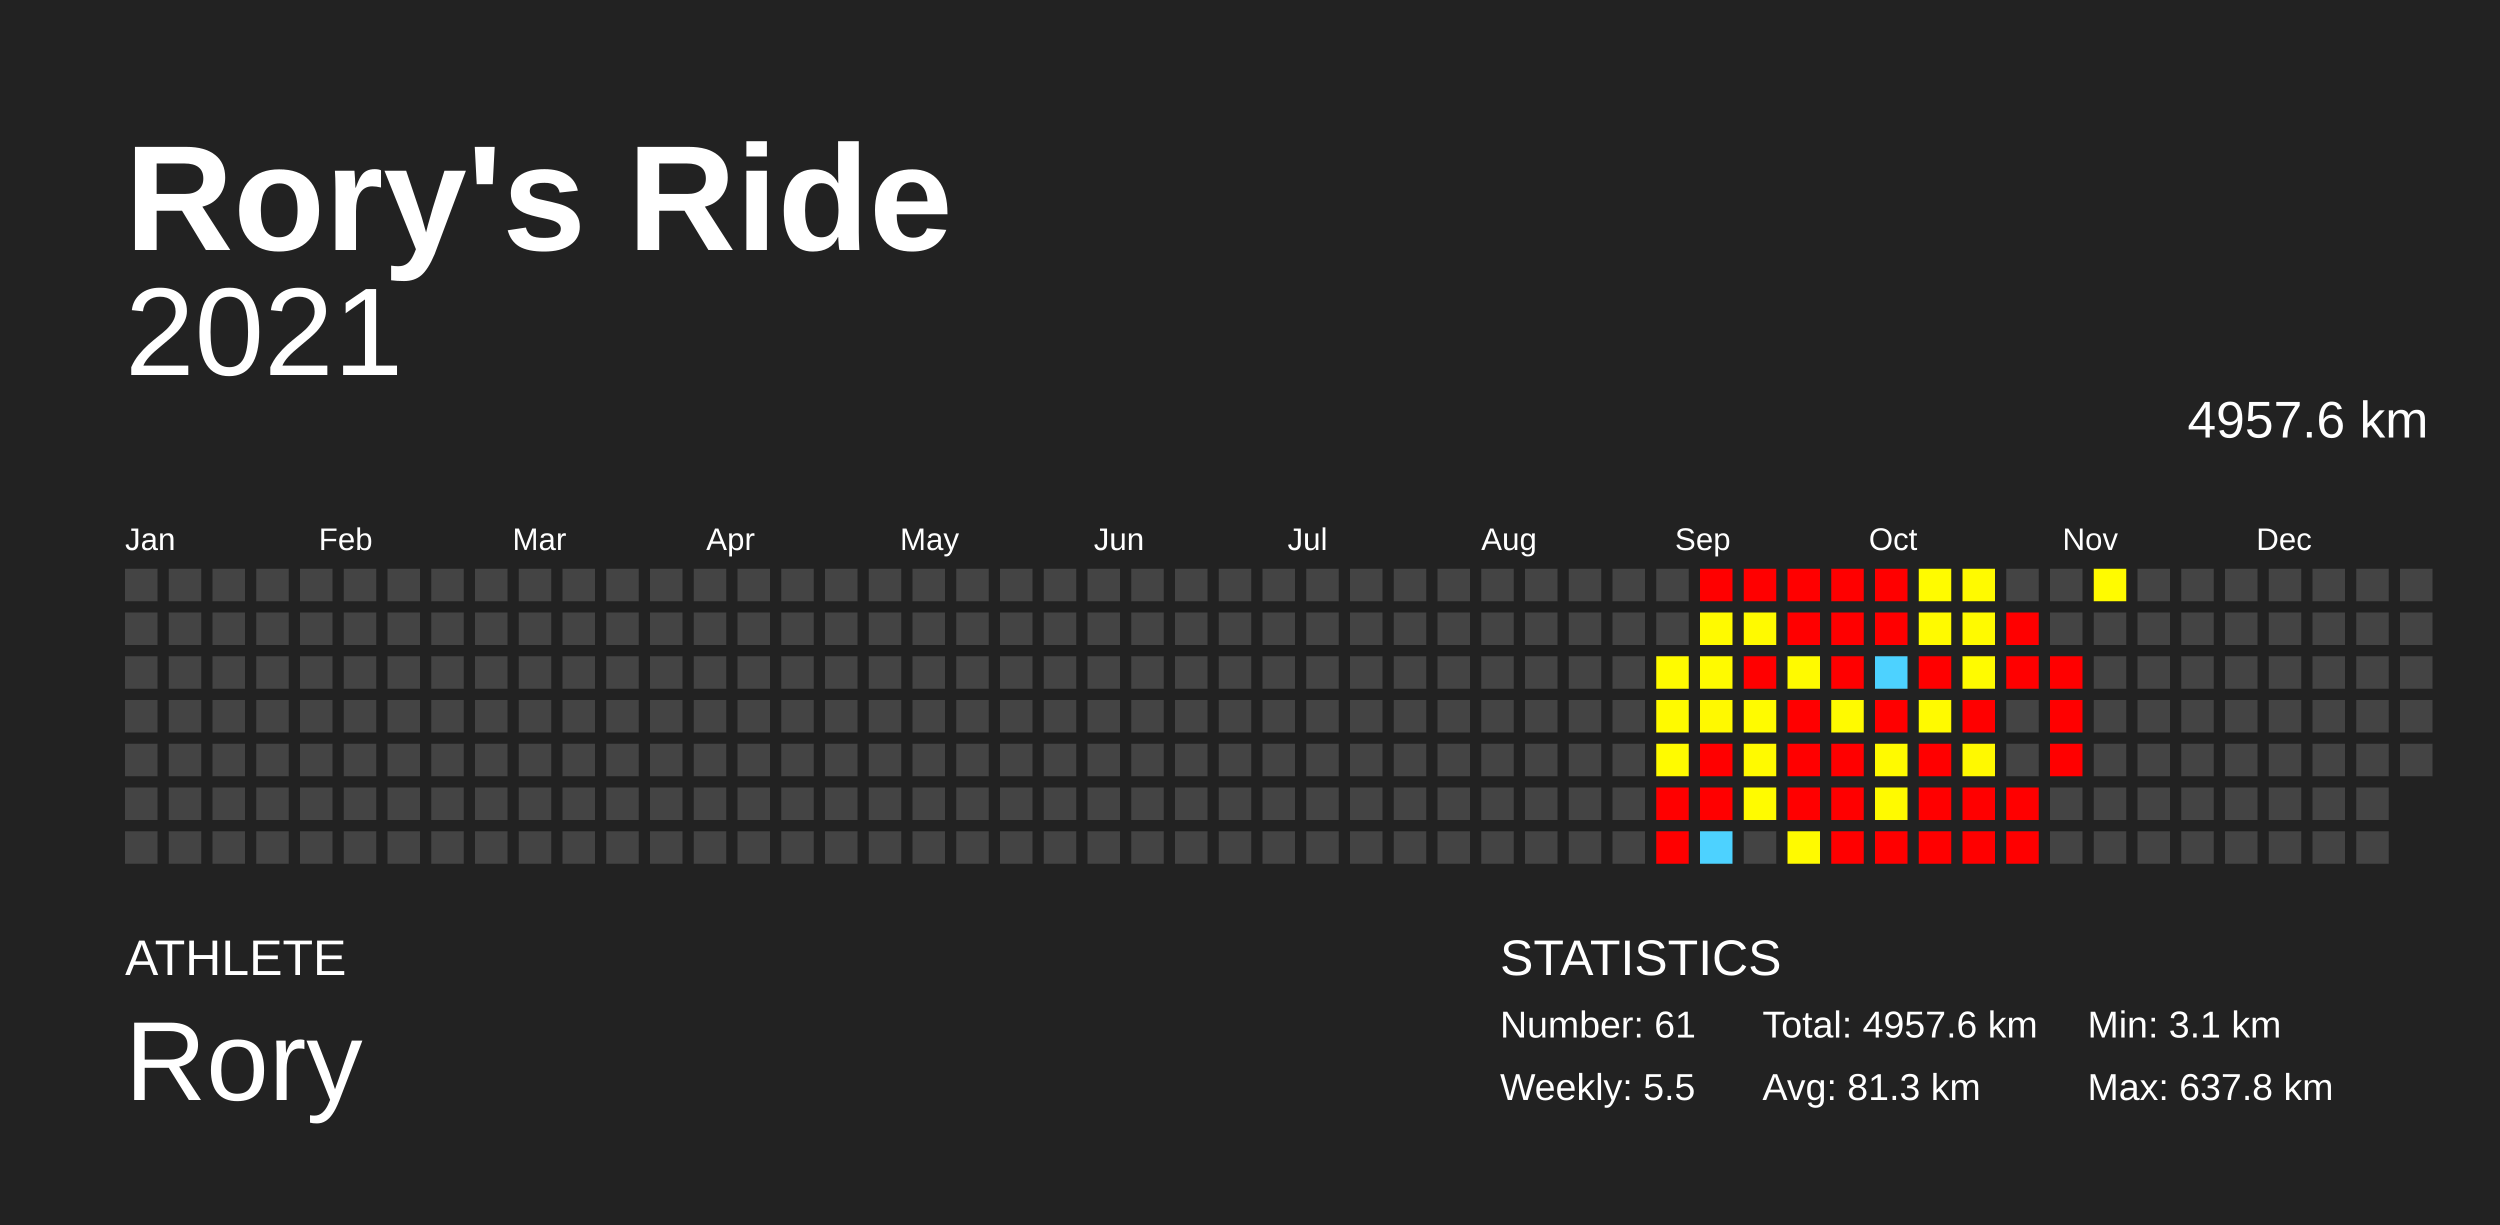
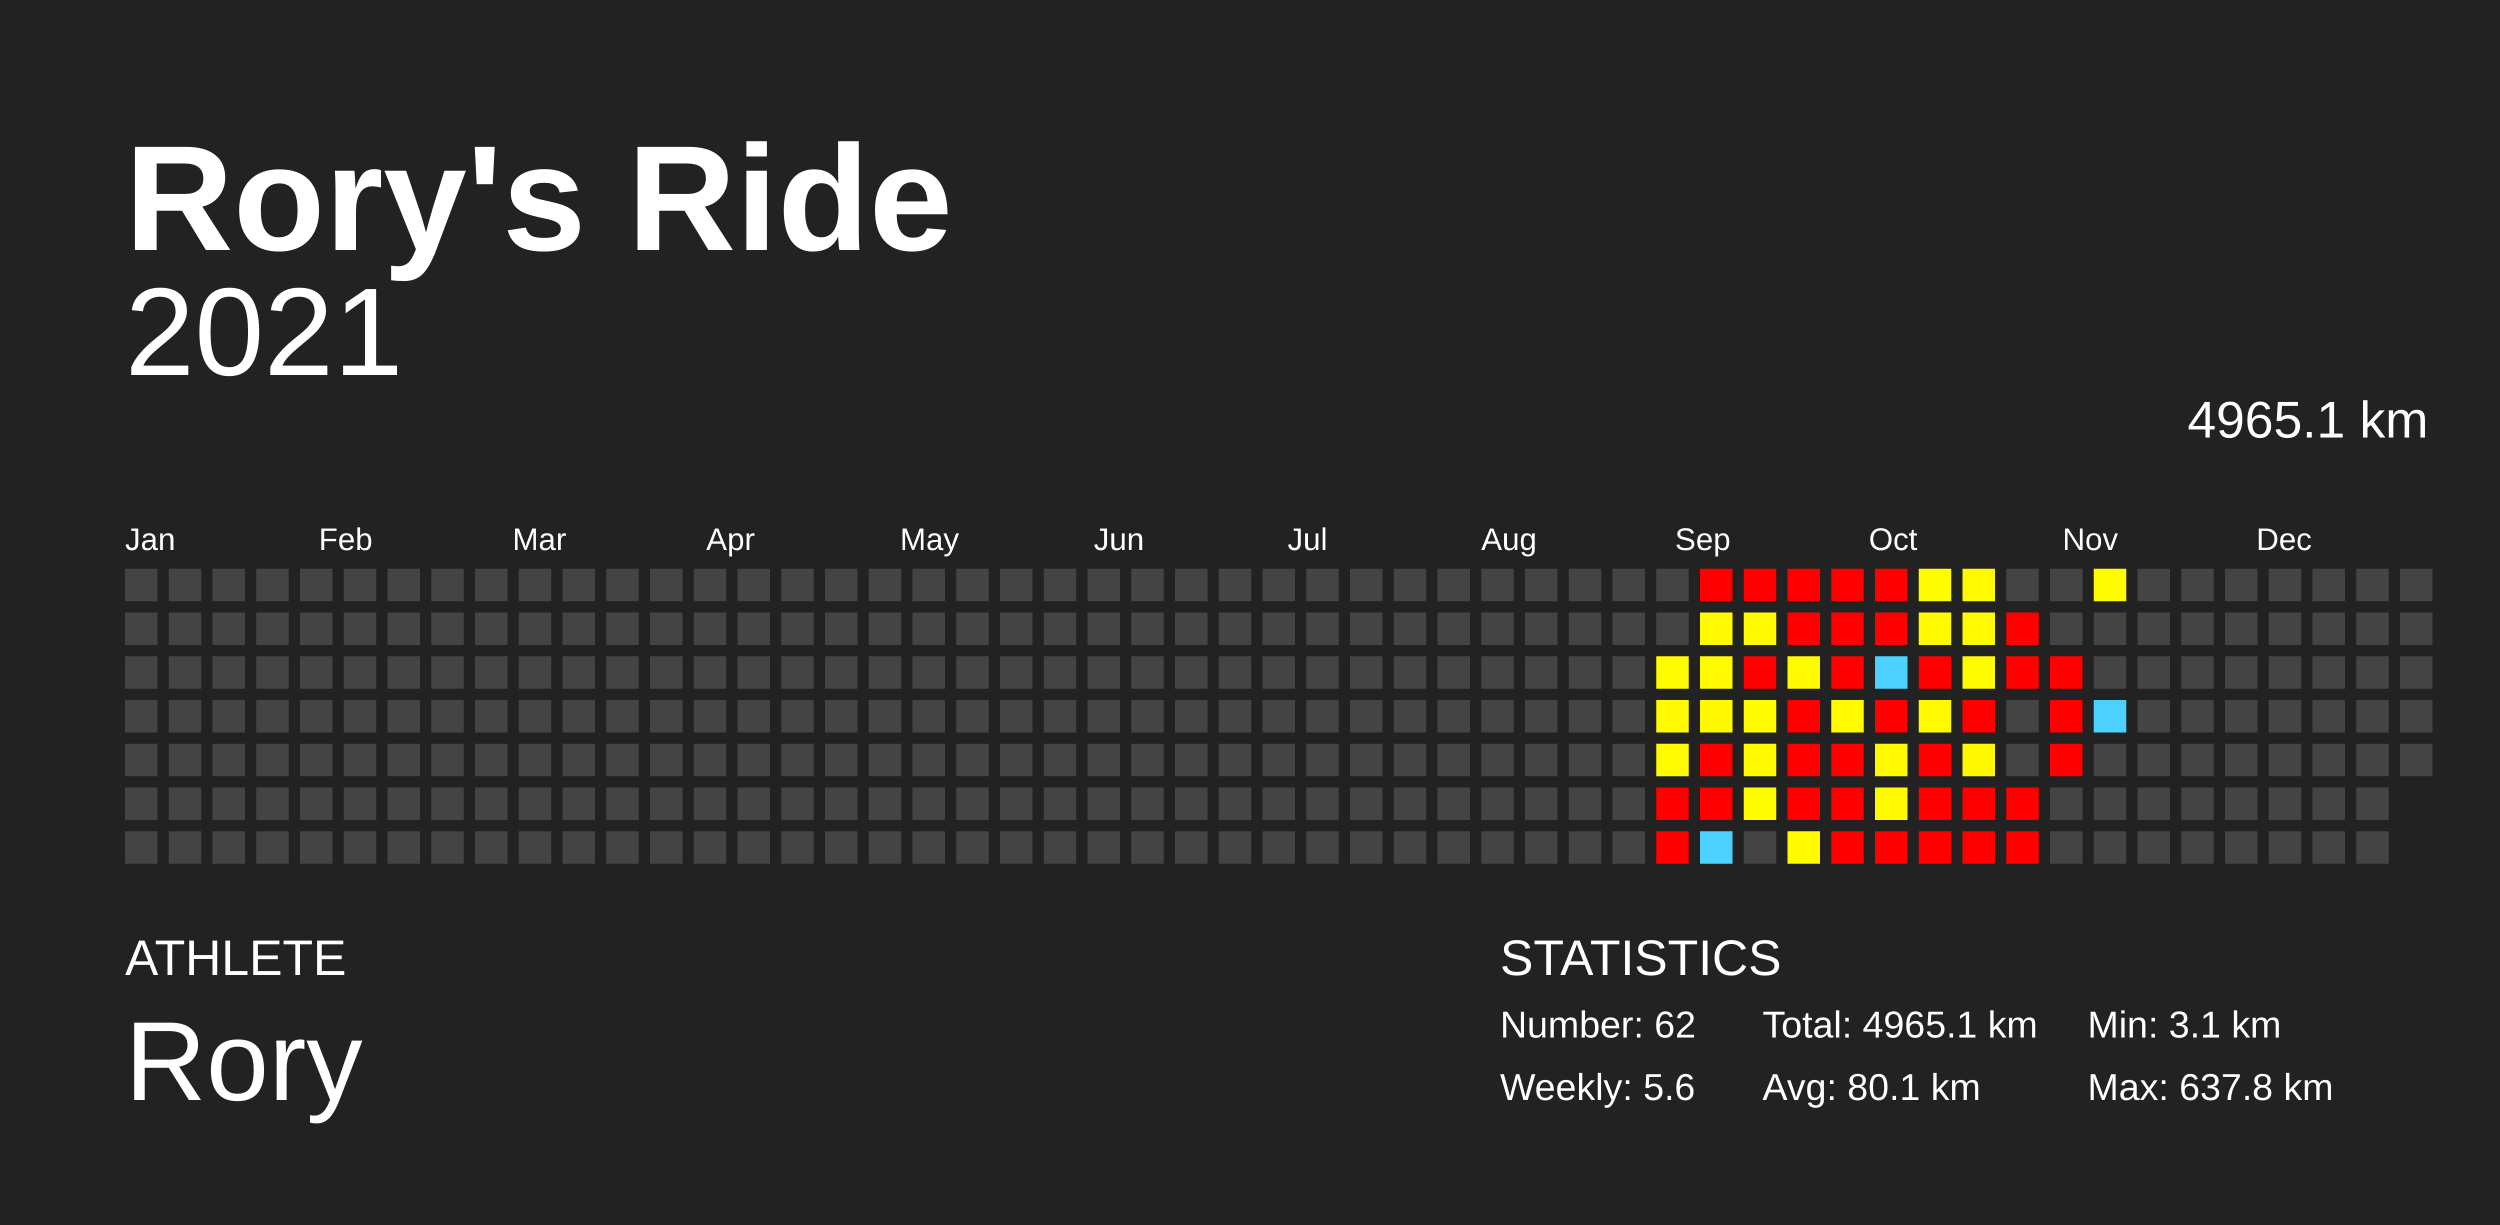
<svg xmlns="http://www.w3.org/2000/svg" baseProfile="full" height="98mm" version="1.1" viewBox="0,0,200,98" width="200mm">
  <defs />
  <rect fill="#222222" height="98" width="200" x="0" y="0" />
  <text fill="#FFFFFF" style="font-size:12px; font-family:Arial; font-weight:bold;" x="10" y="20">Rory's Ride</text>
  <text fill="#FFFFFF" style="font-size:4px; font-family:Arial" x="10" y="78">ATHLETE</text>
  <text fill="#FFFFFF" style="font-size:9px; font-family:Arial" x="10" y="88">Rory</text>
  <text fill="#FFFFFF" style="font-size:4px; font-family:Arial" x="120" y="78">STATISTICS</text>
-   <text fill="#FFFFFF" style="font-size:3px; font-family:Arial" x="120" y="83">Number: 61</text>
-   <text fill="#FFFFFF" style="font-size:3px; font-family:Arial" x="120" y="88">Weekly: 5.5</text>
-   <text fill="#FFFFFF" style="font-size:3px; font-family:Arial" x="141" y="83">Total: 4957.6 km</text>
-   <text fill="#FFFFFF" style="font-size:3px; font-family:Arial" x="141" y="88">Avg: 81.3 km</text>
+   <text fill="#FFFFFF" style="font-size:3px; font-family:Arial" x="120" y="83">Number: 62</text>
+   <text fill="#FFFFFF" style="font-size:3px; font-family:Arial" x="120" y="88">Weekly: 5.6</text>
+   <text fill="#FFFFFF" style="font-size:3px; font-family:Arial" x="141" y="83">Total: 4965.1 km</text>
+   <text fill="#FFFFFF" style="font-size:3px; font-family:Arial" x="141" y="88">Avg: 80.1 km</text>
  <text fill="#FFFFFF" style="font-size:3px; font-family:Arial" x="167" y="83">Min: 3.1 km</text>
  <text fill="#FFFFFF" style="font-size:3px; font-family:Arial" x="167" y="88">Max: 637.8 km</text>
  <text alignment-baseline="hanging" fill="#FFFFFF" style="font-size:10.0px; font-family:Arial;" x="10" y="30">2021</text>
-   <text alignment-baseline="hanging" fill="#FFFFFF" style="font-size:4.125px; font-family:Arial;" x="175" y="35">4957.6 km</text>
+   <text alignment-baseline="hanging" fill="#FFFFFF" style="font-size:4.125px; font-family:Arial;" x="175" y="35">4965.1 km</text>
  <text fill="#FFFFFF" style="font-size:2.5px; font-family:Arial" x="10.0" y="44">Jan</text>
  <text fill="#FFFFFF" style="font-size:2.5px; font-family:Arial" x="25.5" y="44">Feb</text>
  <text fill="#FFFFFF" style="font-size:2.5px; font-family:Arial" x="41.0" y="44">Mar</text>
  <text fill="#FFFFFF" style="font-size:2.5px; font-family:Arial" x="56.5" y="44">Apr</text>
  <text fill="#FFFFFF" style="font-size:2.5px; font-family:Arial" x="72.0" y="44">May</text>
  <text fill="#FFFFFF" style="font-size:2.5px; font-family:Arial" x="87.5" y="44">Jun</text>
  <text fill="#FFFFFF" style="font-size:2.5px; font-family:Arial" x="103.0" y="44">Jul</text>
  <text fill="#FFFFFF" style="font-size:2.5px; font-family:Arial" x="118.5" y="44">Aug</text>
  <text fill="#FFFFFF" style="font-size:2.5px; font-family:Arial" x="134.0" y="44">Sep</text>
  <text fill="#FFFFFF" style="font-size:2.5px; font-family:Arial" x="149.5" y="44">Oct</text>
  <text fill="#FFFFFF" style="font-size:2.5px; font-family:Arial" x="165.0" y="44">Nov</text>
  <text fill="#FFFFFF" style="font-size:2.5px; font-family:Arial" x="180.5" y="44">Dec</text>
  <rect fill="#444444" height="2.6" width="2.6" x="10.0" y="45.5" />
  <rect fill="#444444" height="2.6" width="2.6" x="10.0" y="49.0" />
  <rect fill="#444444" height="2.6" width="2.6" x="10.0" y="52.5" />
  <rect fill="#444444" height="2.6" width="2.6" x="10.0" y="56.0" />
  <rect fill="#444444" height="2.6" width="2.6" x="10.0" y="59.5" />
  <rect fill="#444444" height="2.6" width="2.6" x="10.0" y="63.0" />
  <rect fill="#444444" height="2.6" width="2.6" x="10.0" y="66.5" />
  <rect fill="#444444" height="2.6" width="2.6" x="13.5" y="45.5" />
  <rect fill="#444444" height="2.6" width="2.6" x="13.5" y="49.0" />
  <rect fill="#444444" height="2.6" width="2.6" x="13.5" y="52.5" />
  <rect fill="#444444" height="2.6" width="2.6" x="13.5" y="56.0" />
  <rect fill="#444444" height="2.6" width="2.6" x="13.5" y="59.5" />
  <rect fill="#444444" height="2.6" width="2.6" x="13.5" y="63.0" />
  <rect fill="#444444" height="2.6" width="2.6" x="13.5" y="66.5" />
  <rect fill="#444444" height="2.6" width="2.6" x="17.0" y="45.5" />
  <rect fill="#444444" height="2.6" width="2.6" x="17.0" y="49.0" />
  <rect fill="#444444" height="2.6" width="2.6" x="17.0" y="52.5" />
  <rect fill="#444444" height="2.6" width="2.6" x="17.0" y="56.0" />
  <rect fill="#444444" height="2.6" width="2.6" x="17.0" y="59.5" />
  <rect fill="#444444" height="2.6" width="2.6" x="17.0" y="63.0" />
  <rect fill="#444444" height="2.6" width="2.6" x="17.0" y="66.5" />
  <rect fill="#444444" height="2.6" width="2.6" x="20.5" y="45.5" />
  <rect fill="#444444" height="2.6" width="2.6" x="20.5" y="49.0" />
  <rect fill="#444444" height="2.6" width="2.6" x="20.5" y="52.5" />
  <rect fill="#444444" height="2.6" width="2.6" x="20.5" y="56.0" />
  <rect fill="#444444" height="2.6" width="2.6" x="20.5" y="59.5" />
  <rect fill="#444444" height="2.6" width="2.6" x="20.5" y="63.0" />
  <rect fill="#444444" height="2.6" width="2.6" x="20.5" y="66.5" />
  <rect fill="#444444" height="2.6" width="2.6" x="24.0" y="45.5" />
  <rect fill="#444444" height="2.6" width="2.6" x="24.0" y="49.0" />
  <rect fill="#444444" height="2.6" width="2.6" x="24.0" y="52.5" />
  <rect fill="#444444" height="2.6" width="2.6" x="24.0" y="56.0" />
  <rect fill="#444444" height="2.6" width="2.6" x="24.0" y="59.5" />
  <rect fill="#444444" height="2.6" width="2.6" x="24.0" y="63.0" />
  <rect fill="#444444" height="2.6" width="2.6" x="24.0" y="66.5" />
  <rect fill="#444444" height="2.6" width="2.6" x="27.5" y="45.5" />
  <rect fill="#444444" height="2.6" width="2.6" x="27.5" y="49.0" />
  <rect fill="#444444" height="2.6" width="2.6" x="27.5" y="52.5" />
  <rect fill="#444444" height="2.6" width="2.6" x="27.5" y="56.0" />
  <rect fill="#444444" height="2.6" width="2.6" x="27.5" y="59.5" />
  <rect fill="#444444" height="2.6" width="2.6" x="27.5" y="63.0" />
  <rect fill="#444444" height="2.6" width="2.6" x="27.5" y="66.5" />
  <rect fill="#444444" height="2.6" width="2.6" x="31.0" y="45.5" />
  <rect fill="#444444" height="2.6" width="2.6" x="31.0" y="49.0" />
  <rect fill="#444444" height="2.6" width="2.6" x="31.0" y="52.5" />
  <rect fill="#444444" height="2.6" width="2.6" x="31.0" y="56.0" />
  <rect fill="#444444" height="2.6" width="2.6" x="31.0" y="59.5" />
  <rect fill="#444444" height="2.6" width="2.6" x="31.0" y="63.0" />
  <rect fill="#444444" height="2.6" width="2.6" x="31.0" y="66.5" />
  <rect fill="#444444" height="2.6" width="2.6" x="34.5" y="45.5" />
  <rect fill="#444444" height="2.6" width="2.6" x="34.5" y="49.0" />
  <rect fill="#444444" height="2.6" width="2.6" x="34.5" y="52.5" />
  <rect fill="#444444" height="2.6" width="2.6" x="34.5" y="56.0" />
  <rect fill="#444444" height="2.6" width="2.6" x="34.5" y="59.5" />
  <rect fill="#444444" height="2.6" width="2.6" x="34.5" y="63.0" />
  <rect fill="#444444" height="2.6" width="2.6" x="34.5" y="66.5" />
  <rect fill="#444444" height="2.6" width="2.6" x="38.0" y="45.5" />
  <rect fill="#444444" height="2.6" width="2.6" x="38.0" y="49.0" />
  <rect fill="#444444" height="2.6" width="2.6" x="38.0" y="52.5" />
  <rect fill="#444444" height="2.6" width="2.6" x="38.0" y="56.0" />
  <rect fill="#444444" height="2.6" width="2.6" x="38.0" y="59.5" />
  <rect fill="#444444" height="2.6" width="2.6" x="38.0" y="63.0" />
  <rect fill="#444444" height="2.6" width="2.6" x="38.0" y="66.5" />
  <rect fill="#444444" height="2.6" width="2.6" x="41.5" y="45.5" />
  <rect fill="#444444" height="2.6" width="2.6" x="41.5" y="49.0" />
  <rect fill="#444444" height="2.6" width="2.6" x="41.5" y="52.5" />
  <rect fill="#444444" height="2.6" width="2.6" x="41.5" y="56.0" />
  <rect fill="#444444" height="2.6" width="2.6" x="41.5" y="59.5" />
  <rect fill="#444444" height="2.6" width="2.6" x="41.5" y="63.0" />
  <rect fill="#444444" height="2.6" width="2.6" x="41.5" y="66.5" />
  <rect fill="#444444" height="2.6" width="2.6" x="45.0" y="45.5" />
  <rect fill="#444444" height="2.6" width="2.6" x="45.0" y="49.0" />
  <rect fill="#444444" height="2.6" width="2.6" x="45.0" y="52.5" />
  <rect fill="#444444" height="2.6" width="2.6" x="45.0" y="56.0" />
  <rect fill="#444444" height="2.6" width="2.6" x="45.0" y="59.5" />
  <rect fill="#444444" height="2.6" width="2.6" x="45.0" y="63.0" />
  <rect fill="#444444" height="2.6" width="2.6" x="45.0" y="66.5" />
  <rect fill="#444444" height="2.6" width="2.6" x="48.5" y="45.5" />
  <rect fill="#444444" height="2.6" width="2.6" x="48.5" y="49.0" />
  <rect fill="#444444" height="2.6" width="2.6" x="48.5" y="52.5" />
  <rect fill="#444444" height="2.6" width="2.6" x="48.5" y="56.0" />
  <rect fill="#444444" height="2.6" width="2.6" x="48.5" y="59.5" />
  <rect fill="#444444" height="2.6" width="2.6" x="48.5" y="63.0" />
  <rect fill="#444444" height="2.6" width="2.6" x="48.5" y="66.5" />
  <rect fill="#444444" height="2.6" width="2.6" x="52.0" y="45.5" />
  <rect fill="#444444" height="2.6" width="2.6" x="52.0" y="49.0" />
  <rect fill="#444444" height="2.6" width="2.6" x="52.0" y="52.5" />
  <rect fill="#444444" height="2.6" width="2.6" x="52.0" y="56.0" />
  <rect fill="#444444" height="2.6" width="2.6" x="52.0" y="59.5" />
  <rect fill="#444444" height="2.6" width="2.6" x="52.0" y="63.0" />
  <rect fill="#444444" height="2.6" width="2.6" x="52.0" y="66.5" />
  <rect fill="#444444" height="2.6" width="2.6" x="55.5" y="45.5" />
  <rect fill="#444444" height="2.6" width="2.6" x="55.5" y="49.0" />
  <rect fill="#444444" height="2.6" width="2.6" x="55.5" y="52.5" />
  <rect fill="#444444" height="2.6" width="2.6" x="55.5" y="56.0" />
  <rect fill="#444444" height="2.6" width="2.6" x="55.5" y="59.5" />
  <rect fill="#444444" height="2.6" width="2.6" x="55.5" y="63.0" />
  <rect fill="#444444" height="2.6" width="2.6" x="55.5" y="66.5" />
  <rect fill="#444444" height="2.6" width="2.6" x="59.0" y="45.5" />
  <rect fill="#444444" height="2.6" width="2.6" x="59.0" y="49.0" />
  <rect fill="#444444" height="2.6" width="2.6" x="59.0" y="52.5" />
  <rect fill="#444444" height="2.6" width="2.6" x="59.0" y="56.0" />
  <rect fill="#444444" height="2.6" width="2.6" x="59.0" y="59.5" />
  <rect fill="#444444" height="2.6" width="2.6" x="59.0" y="63.0" />
  <rect fill="#444444" height="2.6" width="2.6" x="59.0" y="66.5" />
  <rect fill="#444444" height="2.6" width="2.6" x="62.5" y="45.5" />
  <rect fill="#444444" height="2.6" width="2.6" x="62.5" y="49.0" />
  <rect fill="#444444" height="2.6" width="2.6" x="62.5" y="52.5" />
  <rect fill="#444444" height="2.6" width="2.6" x="62.5" y="56.0" />
  <rect fill="#444444" height="2.6" width="2.6" x="62.5" y="59.5" />
  <rect fill="#444444" height="2.6" width="2.6" x="62.5" y="63.0" />
  <rect fill="#444444" height="2.6" width="2.6" x="62.5" y="66.5" />
  <rect fill="#444444" height="2.6" width="2.6" x="66.0" y="45.5" />
  <rect fill="#444444" height="2.6" width="2.6" x="66.0" y="49.0" />
  <rect fill="#444444" height="2.6" width="2.6" x="66.0" y="52.5" />
  <rect fill="#444444" height="2.6" width="2.6" x="66.0" y="56.0" />
  <rect fill="#444444" height="2.6" width="2.6" x="66.0" y="59.5" />
  <rect fill="#444444" height="2.6" width="2.6" x="66.0" y="63.0" />
  <rect fill="#444444" height="2.6" width="2.6" x="66.0" y="66.5" />
  <rect fill="#444444" height="2.6" width="2.6" x="69.5" y="45.5" />
  <rect fill="#444444" height="2.6" width="2.6" x="69.5" y="49.0" />
  <rect fill="#444444" height="2.6" width="2.6" x="69.5" y="52.5" />
  <rect fill="#444444" height="2.6" width="2.6" x="69.5" y="56.0" />
  <rect fill="#444444" height="2.6" width="2.6" x="69.5" y="59.5" />
  <rect fill="#444444" height="2.6" width="2.6" x="69.5" y="63.0" />
  <rect fill="#444444" height="2.6" width="2.6" x="69.5" y="66.5" />
  <rect fill="#444444" height="2.6" width="2.6" x="73.0" y="45.5" />
  <rect fill="#444444" height="2.6" width="2.6" x="73.0" y="49.0" />
  <rect fill="#444444" height="2.6" width="2.6" x="73.0" y="52.5" />
  <rect fill="#444444" height="2.6" width="2.6" x="73.0" y="56.0" />
  <rect fill="#444444" height="2.6" width="2.6" x="73.0" y="59.5" />
  <rect fill="#444444" height="2.6" width="2.6" x="73.0" y="63.0" />
  <rect fill="#444444" height="2.6" width="2.6" x="73.0" y="66.5" />
  <rect fill="#444444" height="2.6" width="2.6" x="76.5" y="45.5" />
  <rect fill="#444444" height="2.6" width="2.6" x="76.5" y="49.0" />
  <rect fill="#444444" height="2.6" width="2.6" x="76.5" y="52.5" />
  <rect fill="#444444" height="2.6" width="2.6" x="76.5" y="56.0" />
  <rect fill="#444444" height="2.6" width="2.6" x="76.5" y="59.5" />
  <rect fill="#444444" height="2.6" width="2.6" x="76.5" y="63.0" />
  <rect fill="#444444" height="2.6" width="2.6" x="76.5" y="66.5" />
  <rect fill="#444444" height="2.6" width="2.6" x="80.0" y="45.5" />
  <rect fill="#444444" height="2.6" width="2.6" x="80.0" y="49.0" />
  <rect fill="#444444" height="2.6" width="2.6" x="80.0" y="52.5" />
  <rect fill="#444444" height="2.6" width="2.6" x="80.0" y="56.0" />
  <rect fill="#444444" height="2.6" width="2.6" x="80.0" y="59.5" />
  <rect fill="#444444" height="2.6" width="2.6" x="80.0" y="63.0" />
  <rect fill="#444444" height="2.6" width="2.6" x="80.0" y="66.5" />
  <rect fill="#444444" height="2.6" width="2.6" x="83.5" y="45.5" />
  <rect fill="#444444" height="2.6" width="2.6" x="83.5" y="49.0" />
  <rect fill="#444444" height="2.6" width="2.6" x="83.5" y="52.5" />
  <rect fill="#444444" height="2.6" width="2.6" x="83.5" y="56.0" />
  <rect fill="#444444" height="2.6" width="2.6" x="83.5" y="59.5" />
  <rect fill="#444444" height="2.6" width="2.6" x="83.5" y="63.0" />
  <rect fill="#444444" height="2.6" width="2.6" x="83.5" y="66.5" />
  <rect fill="#444444" height="2.6" width="2.6" x="87.0" y="45.5" />
  <rect fill="#444444" height="2.6" width="2.6" x="87.0" y="49.0" />
  <rect fill="#444444" height="2.6" width="2.6" x="87.0" y="52.5" />
  <rect fill="#444444" height="2.6" width="2.6" x="87.0" y="56.0" />
  <rect fill="#444444" height="2.6" width="2.6" x="87.0" y="59.5" />
  <rect fill="#444444" height="2.6" width="2.6" x="87.0" y="63.0" />
  <rect fill="#444444" height="2.6" width="2.6" x="87.0" y="66.5" />
  <rect fill="#444444" height="2.6" width="2.6" x="90.5" y="45.5" />
  <rect fill="#444444" height="2.6" width="2.6" x="90.5" y="49.0" />
  <rect fill="#444444" height="2.6" width="2.6" x="90.5" y="52.5" />
  <rect fill="#444444" height="2.6" width="2.6" x="90.5" y="56.0" />
  <rect fill="#444444" height="2.6" width="2.6" x="90.5" y="59.5" />
  <rect fill="#444444" height="2.6" width="2.6" x="90.5" y="63.0" />
  <rect fill="#444444" height="2.6" width="2.6" x="90.5" y="66.5" />
  <rect fill="#444444" height="2.6" width="2.6" x="94.0" y="45.5" />
  <rect fill="#444444" height="2.6" width="2.6" x="94.0" y="49.0" />
  <rect fill="#444444" height="2.6" width="2.6" x="94.0" y="52.5" />
  <rect fill="#444444" height="2.6" width="2.6" x="94.0" y="56.0" />
  <rect fill="#444444" height="2.6" width="2.6" x="94.0" y="59.5" />
  <rect fill="#444444" height="2.6" width="2.6" x="94.0" y="63.0" />
  <rect fill="#444444" height="2.6" width="2.6" x="94.0" y="66.5" />
  <rect fill="#444444" height="2.6" width="2.6" x="97.5" y="45.5" />
  <rect fill="#444444" height="2.6" width="2.6" x="97.5" y="49.0" />
  <rect fill="#444444" height="2.6" width="2.6" x="97.5" y="52.5" />
  <rect fill="#444444" height="2.6" width="2.6" x="97.5" y="56.0" />
  <rect fill="#444444" height="2.6" width="2.6" x="97.5" y="59.5" />
  <rect fill="#444444" height="2.6" width="2.6" x="97.5" y="63.0" />
  <rect fill="#444444" height="2.6" width="2.6" x="97.5" y="66.5" />
  <rect fill="#444444" height="2.6" width="2.6" x="101.0" y="45.5" />
  <rect fill="#444444" height="2.6" width="2.6" x="101.0" y="49.0" />
  <rect fill="#444444" height="2.6" width="2.6" x="101.0" y="52.5" />
  <rect fill="#444444" height="2.6" width="2.6" x="101.0" y="56.0" />
  <rect fill="#444444" height="2.6" width="2.6" x="101.0" y="59.5" />
  <rect fill="#444444" height="2.6" width="2.6" x="101.0" y="63.0" />
  <rect fill="#444444" height="2.6" width="2.6" x="101.0" y="66.5" />
  <rect fill="#444444" height="2.6" width="2.6" x="104.5" y="45.5" />
  <rect fill="#444444" height="2.6" width="2.6" x="104.5" y="49.0" />
  <rect fill="#444444" height="2.6" width="2.6" x="104.5" y="52.5" />
  <rect fill="#444444" height="2.6" width="2.6" x="104.5" y="56.0" />
  <rect fill="#444444" height="2.6" width="2.6" x="104.5" y="59.5" />
  <rect fill="#444444" height="2.6" width="2.6" x="104.5" y="63.0" />
  <rect fill="#444444" height="2.6" width="2.6" x="104.5" y="66.5" />
  <rect fill="#444444" height="2.6" width="2.6" x="108.0" y="45.5" />
  <rect fill="#444444" height="2.6" width="2.6" x="108.0" y="49.0" />
  <rect fill="#444444" height="2.6" width="2.6" x="108.0" y="52.5" />
  <rect fill="#444444" height="2.6" width="2.6" x="108.0" y="56.0" />
  <rect fill="#444444" height="2.6" width="2.6" x="108.0" y="59.5" />
  <rect fill="#444444" height="2.6" width="2.6" x="108.0" y="63.0" />
  <rect fill="#444444" height="2.6" width="2.6" x="108.0" y="66.5" />
  <rect fill="#444444" height="2.6" width="2.6" x="111.5" y="45.5" />
  <rect fill="#444444" height="2.6" width="2.6" x="111.5" y="49.0" />
  <rect fill="#444444" height="2.6" width="2.6" x="111.5" y="52.5" />
  <rect fill="#444444" height="2.6" width="2.6" x="111.5" y="56.0" />
  <rect fill="#444444" height="2.6" width="2.6" x="111.5" y="59.5" />
  <rect fill="#444444" height="2.6" width="2.6" x="111.5" y="63.0" />
  <rect fill="#444444" height="2.6" width="2.6" x="111.5" y="66.5" />
  <rect fill="#444444" height="2.6" width="2.6" x="115.0" y="45.5" />
  <rect fill="#444444" height="2.6" width="2.6" x="115.0" y="49.0" />
  <rect fill="#444444" height="2.6" width="2.6" x="115.0" y="52.5" />
  <rect fill="#444444" height="2.6" width="2.6" x="115.0" y="56.0" />
  <rect fill="#444444" height="2.6" width="2.6" x="115.0" y="59.5" />
  <rect fill="#444444" height="2.6" width="2.6" x="115.0" y="63.0" />
  <rect fill="#444444" height="2.6" width="2.6" x="115.0" y="66.5" />
  <rect fill="#444444" height="2.6" width="2.6" x="118.5" y="45.5" />
  <rect fill="#444444" height="2.6" width="2.6" x="118.5" y="49.0" />
  <rect fill="#444444" height="2.6" width="2.6" x="118.5" y="52.5" />
  <rect fill="#444444" height="2.6" width="2.6" x="118.5" y="56.0" />
  <rect fill="#444444" height="2.6" width="2.6" x="118.5" y="59.5" />
  <rect fill="#444444" height="2.6" width="2.6" x="118.5" y="63.0" />
  <rect fill="#444444" height="2.6" width="2.6" x="118.5" y="66.5" />
  <rect fill="#444444" height="2.6" width="2.6" x="122.0" y="45.5" />
  <rect fill="#444444" height="2.6" width="2.6" x="122.0" y="49.0" />
  <rect fill="#444444" height="2.6" width="2.6" x="122.0" y="52.5" />
  <rect fill="#444444" height="2.6" width="2.6" x="122.0" y="56.0" />
  <rect fill="#444444" height="2.6" width="2.6" x="122.0" y="59.5" />
  <rect fill="#444444" height="2.6" width="2.6" x="122.0" y="63.0" />
  <rect fill="#444444" height="2.6" width="2.6" x="122.0" y="66.5" />
  <rect fill="#444444" height="2.6" width="2.6" x="125.5" y="45.5" />
  <rect fill="#444444" height="2.6" width="2.6" x="125.5" y="49.0" />
  <rect fill="#444444" height="2.6" width="2.6" x="125.5" y="52.5" />
  <rect fill="#444444" height="2.6" width="2.6" x="125.5" y="56.0" />
  <rect fill="#444444" height="2.6" width="2.6" x="125.5" y="59.5" />
  <rect fill="#444444" height="2.6" width="2.6" x="125.5" y="63.0" />
  <rect fill="#444444" height="2.6" width="2.6" x="125.5" y="66.5" />
  <rect fill="#444444" height="2.6" width="2.6" x="129.0" y="45.5" />
  <rect fill="#444444" height="2.6" width="2.6" x="129.0" y="49.0" />
  <rect fill="#444444" height="2.6" width="2.6" x="129.0" y="52.5" />
  <rect fill="#444444" height="2.6" width="2.6" x="129.0" y="56.0" />
  <rect fill="#444444" height="2.6" width="2.6" x="129.0" y="59.5" />
  <rect fill="#444444" height="2.6" width="2.6" x="129.0" y="63.0" />
  <rect fill="#444444" height="2.6" width="2.6" x="129.0" y="66.5" />
  <rect fill="#444444" height="2.6" width="2.6" x="132.5" y="45.5" />
  <rect fill="#444444" height="2.6" width="2.6" x="132.5" y="49.0" />
  <rect fill="#fffb00" height="2.6" width="2.6" x="132.5" y="52.5" />
  <rect fill="#fffa00" height="2.6" width="2.6" x="132.5" y="56.0" />
  <rect fill="#fffb00" height="2.6" width="2.6" x="132.5" y="59.5" />
  <rect fill="red" height="2.6" width="2.6" x="132.5" y="63.0" />
  <rect fill="red" height="2.6" width="2.6" x="132.5" y="66.5" />
  <rect fill="red" height="2.6" width="2.6" x="136.0" y="45.5" />
  <rect fill="#fffa00" height="2.6" width="2.6" x="136.0" y="49.0" />
  <rect fill="#fffa00" height="2.6" width="2.6" x="136.0" y="52.5" />
  <rect fill="#fff900" height="2.6" width="2.6" x="136.0" y="56.0" />
  <rect fill="red" height="2.6" width="2.6" x="136.0" y="59.5" />
  <rect fill="red" height="2.6" width="2.6" x="136.0" y="63.0" />
  <rect fill="#4dd2ff" height="2.6" width="2.6" x="136.0" y="66.5" />
  <rect fill="red" height="2.6" width="2.6" x="139.5" y="45.5" />
  <rect fill="#fffa00" height="2.6" width="2.6" x="139.5" y="49.0" />
  <rect fill="red" height="2.6" width="2.6" x="139.5" y="52.5" />
  <rect fill="#fffb00" height="2.6" width="2.6" x="139.5" y="56.0" />
  <rect fill="#fffa00" height="2.6" width="2.6" x="139.5" y="59.5" />
  <rect fill="#fffb00" height="2.6" width="2.6" x="139.5" y="63.0" />
  <rect fill="#444444" height="2.6" width="2.6" x="139.5" y="66.5" />
  <rect fill="red" height="2.6" width="2.6" x="143.0" y="45.5" />
  <rect fill="red" height="2.6" width="2.6" x="143.0" y="49.0" />
  <rect fill="#fffa00" height="2.6" width="2.6" x="143.0" y="52.5" />
  <rect fill="red" height="2.6" width="2.6" x="143.0" y="56.0" />
  <rect fill="red" height="2.6" width="2.6" x="143.0" y="59.5" />
  <rect fill="red" height="2.6" width="2.6" x="143.0" y="63.0" />
  <rect fill="#fffa00" height="2.6" width="2.6" x="143.0" y="66.5" />
  <rect fill="red" height="2.6" width="2.6" x="146.5" y="45.5" />
  <rect fill="red" height="2.6" width="2.6" x="146.5" y="49.0" />
  <rect fill="red" height="2.6" width="2.6" x="146.5" y="52.5" />
  <rect fill="#fffa00" height="2.6" width="2.6" x="146.5" y="56.0" />
  <rect fill="red" height="2.6" width="2.6" x="146.5" y="59.5" />
  <rect fill="red" height="2.6" width="2.6" x="146.5" y="63.0" />
  <rect fill="red" height="2.6" width="2.6" x="146.5" y="66.5" />
  <rect fill="red" height="2.6" width="2.6" x="150.0" y="45.5" />
  <rect fill="red" height="2.6" width="2.6" x="150.0" y="49.0" />
  <rect fill="#4dd2ff" height="2.6" width="2.6" x="150.0" y="52.5" />
  <rect fill="red" height="2.6" width="2.6" x="150.0" y="56.0" />
  <rect fill="#fffa00" height="2.6" width="2.6" x="150.0" y="59.5" />
  <rect fill="#fffa00" height="2.6" width="2.6" x="150.0" y="63.0" />
  <rect fill="red" height="2.6" width="2.6" x="150.0" y="66.5" />
  <rect fill="#fffb00" height="2.6" width="2.6" x="153.5" y="45.5" />
  <rect fill="#fffa00" height="2.6" width="2.6" x="153.5" y="49.0" />
  <rect fill="red" height="2.6" width="2.6" x="153.5" y="52.5" />
  <rect fill="#fffa00" height="2.6" width="2.6" x="153.5" y="56.0" />
  <rect fill="red" height="2.6" width="2.6" x="153.5" y="59.5" />
  <rect fill="red" height="2.6" width="2.6" x="153.5" y="63.0" />
  <rect fill="red" height="2.6" width="2.6" x="153.5" y="66.5" />
  <rect fill="#fffa00" height="2.6" width="2.6" x="157.0" y="45.5" />
  <rect fill="#fffa00" height="2.6" width="2.6" x="157.0" y="49.0" />
  <rect fill="#fffb00" height="2.6" width="2.6" x="157.0" y="52.5" />
  <rect fill="red" height="2.6" width="2.6" x="157.0" y="56.0" />
  <rect fill="#fff900" height="2.6" width="2.6" x="157.0" y="59.5" />
  <rect fill="red" height="2.6" width="2.6" x="157.0" y="63.0" />
  <rect fill="red" height="2.6" width="2.6" x="157.0" y="66.5" />
  <rect fill="#444444" height="2.6" width="2.6" x="160.5" y="45.5" />
  <rect fill="red" height="2.6" width="2.6" x="160.5" y="49.0" />
  <rect fill="red" height="2.6" width="2.6" x="160.5" y="52.5" />
  <rect fill="#444444" height="2.6" width="2.6" x="160.5" y="56.0" />
  <rect fill="#444444" height="2.6" width="2.6" x="160.5" y="59.5" />
  <rect fill="red" height="2.6" width="2.6" x="160.5" y="63.0" />
  <rect fill="red" height="2.6" width="2.6" x="160.5" y="66.5" />
  <rect fill="#444444" height="2.6" width="2.6" x="164.0" y="45.5" />
  <rect fill="#444444" height="2.6" width="2.6" x="164.0" y="49.0" />
  <rect fill="red" height="2.6" width="2.6" x="164.0" y="52.5" />
  <rect fill="red" height="2.6" width="2.6" x="164.0" y="56.0" />
  <rect fill="red" height="2.6" width="2.6" x="164.0" y="59.5" />
  <rect fill="#444444" height="2.6" width="2.6" x="164.0" y="63.0" />
  <rect fill="#444444" height="2.6" width="2.6" x="164.0" y="66.5" />
  <rect fill="#fffb00" height="2.6" width="2.6" x="167.5" y="45.5" />
  <rect fill="#444444" height="2.6" width="2.6" x="167.5" y="49.0" />
  <rect fill="#444444" height="2.6" width="2.6" x="167.5" y="52.5" />
-   <rect fill="#444444" height="2.6" width="2.6" x="167.5" y="56.0" />
+   <rect fill="#4dd2ff" height="2.6" width="2.6" x="167.5" y="56.0" />
  <rect fill="#444444" height="2.6" width="2.6" x="167.5" y="59.5" />
  <rect fill="#444444" height="2.6" width="2.6" x="167.5" y="63.0" />
  <rect fill="#444444" height="2.6" width="2.6" x="167.5" y="66.5" />
  <rect fill="#444444" height="2.6" width="2.6" x="171.0" y="45.5" />
  <rect fill="#444444" height="2.6" width="2.6" x="171.0" y="49.0" />
  <rect fill="#444444" height="2.6" width="2.6" x="171.0" y="52.5" />
  <rect fill="#444444" height="2.6" width="2.6" x="171.0" y="56.0" />
  <rect fill="#444444" height="2.6" width="2.6" x="171.0" y="59.5" />
  <rect fill="#444444" height="2.6" width="2.6" x="171.0" y="63.0" />
  <rect fill="#444444" height="2.6" width="2.6" x="171.0" y="66.5" />
  <rect fill="#444444" height="2.6" width="2.6" x="174.5" y="45.5" />
  <rect fill="#444444" height="2.6" width="2.6" x="174.5" y="49.0" />
  <rect fill="#444444" height="2.6" width="2.6" x="174.5" y="52.5" />
  <rect fill="#444444" height="2.6" width="2.6" x="174.5" y="56.0" />
  <rect fill="#444444" height="2.6" width="2.6" x="174.5" y="59.5" />
  <rect fill="#444444" height="2.6" width="2.6" x="174.5" y="63.0" />
  <rect fill="#444444" height="2.6" width="2.6" x="174.5" y="66.5" />
  <rect fill="#444444" height="2.6" width="2.6" x="178.0" y="45.5" />
  <rect fill="#444444" height="2.6" width="2.6" x="178.0" y="49.0" />
  <rect fill="#444444" height="2.6" width="2.6" x="178.0" y="52.5" />
  <rect fill="#444444" height="2.6" width="2.6" x="178.0" y="56.0" />
  <rect fill="#444444" height="2.6" width="2.6" x="178.0" y="59.5" />
  <rect fill="#444444" height="2.6" width="2.6" x="178.0" y="63.0" />
  <rect fill="#444444" height="2.6" width="2.6" x="178.0" y="66.5" />
  <rect fill="#444444" height="2.6" width="2.6" x="181.5" y="45.5" />
  <rect fill="#444444" height="2.6" width="2.6" x="181.5" y="49.0" />
  <rect fill="#444444" height="2.6" width="2.6" x="181.5" y="52.5" />
  <rect fill="#444444" height="2.6" width="2.6" x="181.5" y="56.0" />
  <rect fill="#444444" height="2.6" width="2.6" x="181.5" y="59.5" />
  <rect fill="#444444" height="2.6" width="2.6" x="181.5" y="63.0" />
  <rect fill="#444444" height="2.6" width="2.6" x="181.5" y="66.5" />
  <rect fill="#444444" height="2.6" width="2.6" x="185.0" y="45.5" />
  <rect fill="#444444" height="2.6" width="2.6" x="185.0" y="49.0" />
  <rect fill="#444444" height="2.6" width="2.6" x="185.0" y="52.5" />
  <rect fill="#444444" height="2.6" width="2.6" x="185.0" y="56.0" />
  <rect fill="#444444" height="2.6" width="2.6" x="185.0" y="59.5" />
  <rect fill="#444444" height="2.6" width="2.6" x="185.0" y="63.0" />
  <rect fill="#444444" height="2.6" width="2.6" x="185.0" y="66.5" />
  <rect fill="#444444" height="2.6" width="2.6" x="188.5" y="45.5" />
  <rect fill="#444444" height="2.6" width="2.6" x="188.5" y="49.0" />
  <rect fill="#444444" height="2.6" width="2.6" x="188.5" y="52.5" />
  <rect fill="#444444" height="2.6" width="2.6" x="188.5" y="56.0" />
  <rect fill="#444444" height="2.6" width="2.6" x="188.5" y="59.5" />
  <rect fill="#444444" height="2.6" width="2.6" x="188.5" y="63.0" />
  <rect fill="#444444" height="2.6" width="2.6" x="188.5" y="66.5" />
  <rect fill="#444444" height="2.6" width="2.6" x="192.0" y="45.5" />
  <rect fill="#444444" height="2.6" width="2.6" x="192.0" y="49.0" />
  <rect fill="#444444" height="2.6" width="2.6" x="192.0" y="52.5" />
  <rect fill="#444444" height="2.6" width="2.6" x="192.0" y="56.0" />
  <rect fill="#444444" height="2.6" width="2.6" x="192.0" y="59.5" />
</svg>
